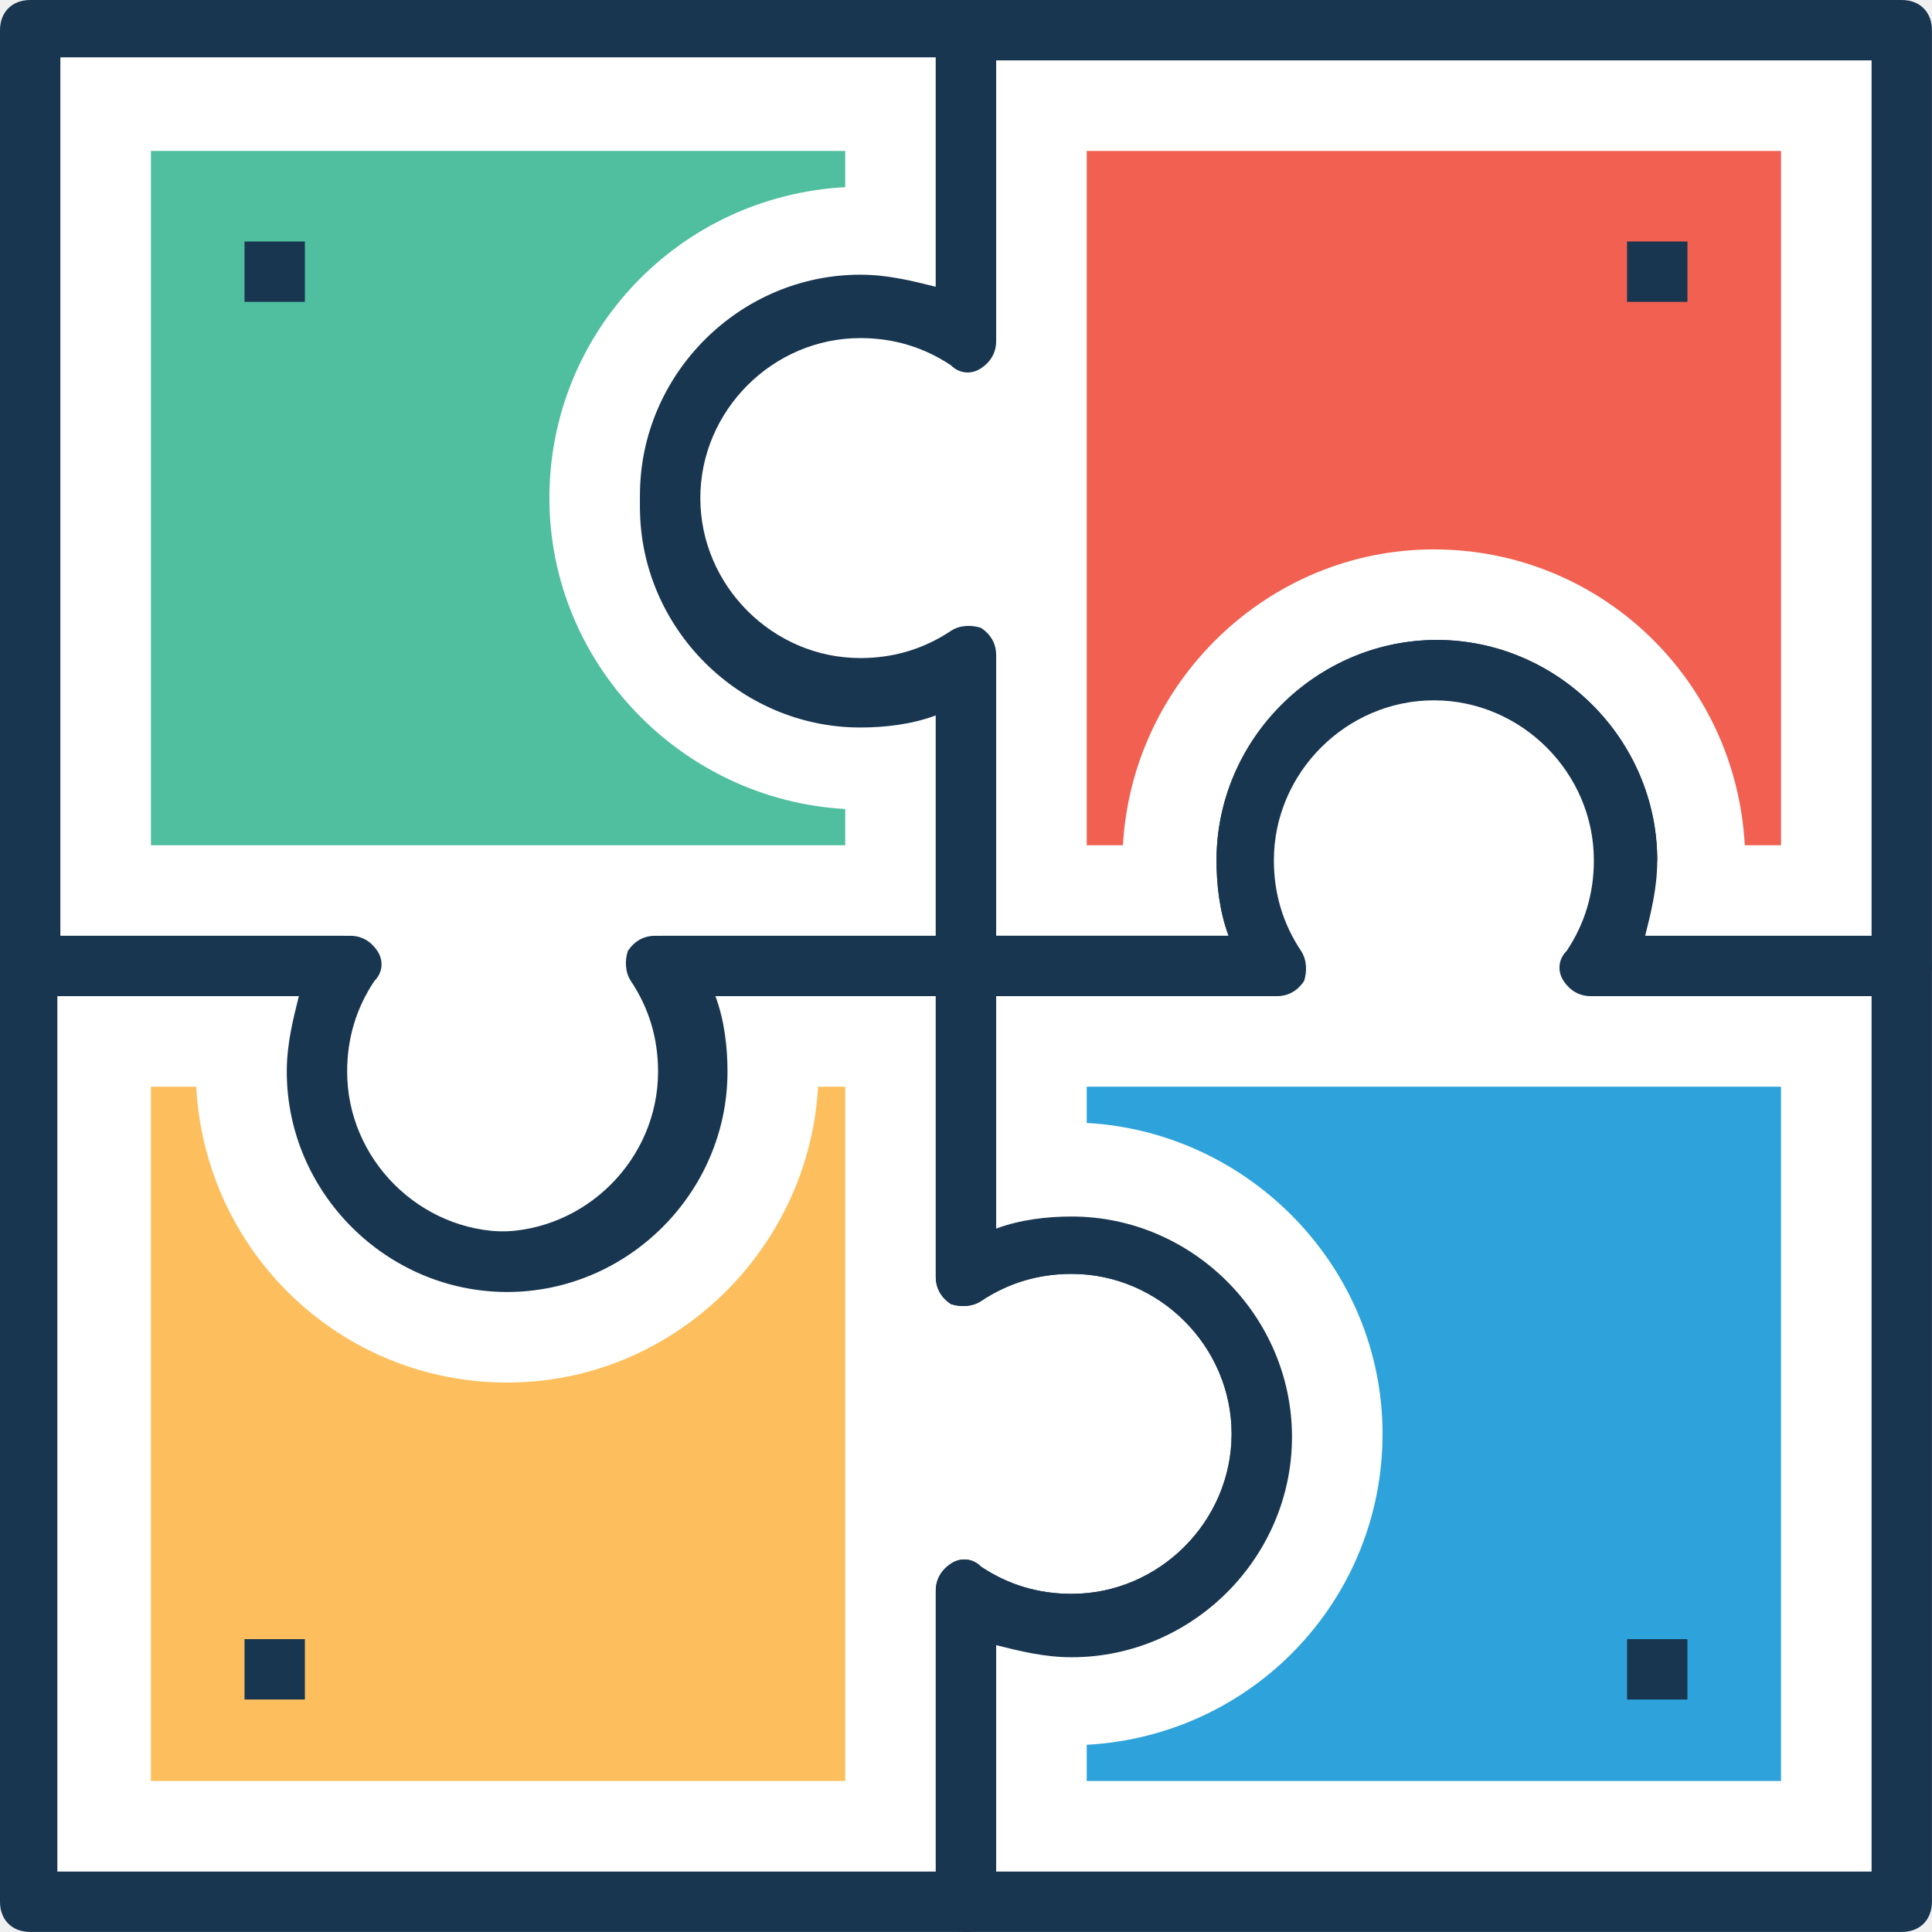
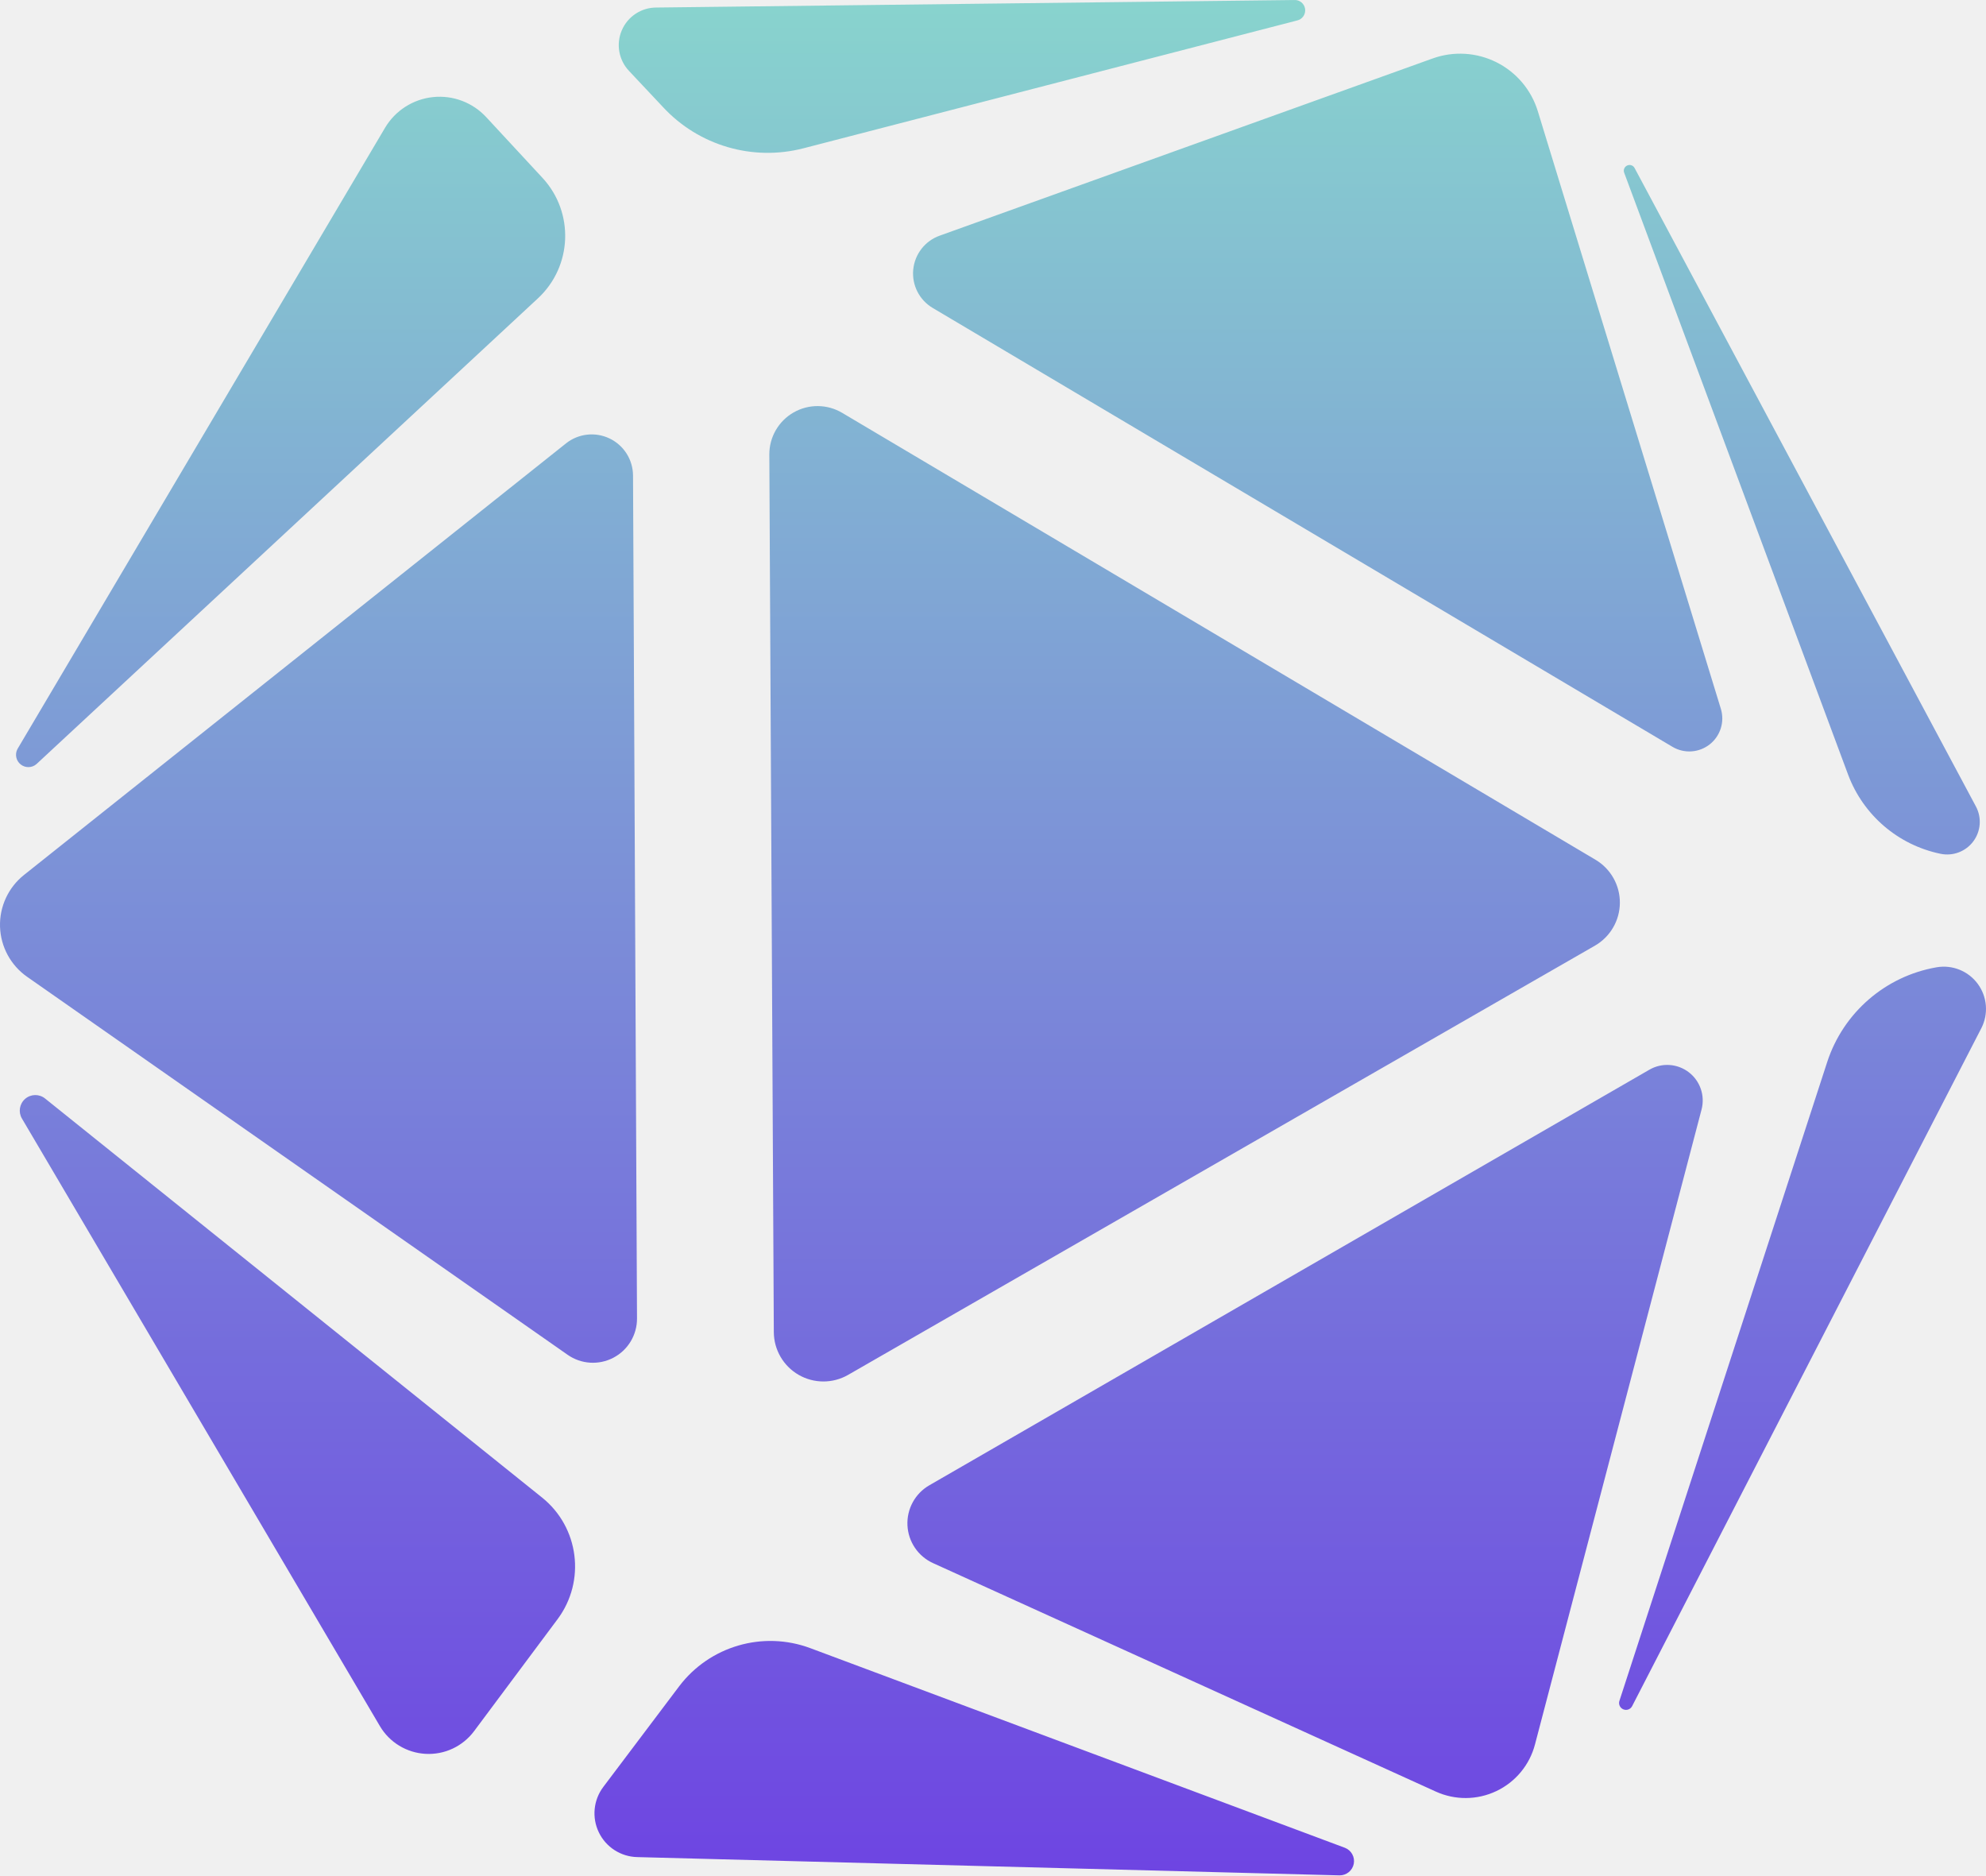
- <svg xmlns="http://www.w3.org/2000/svg" t="1658837541751" class="icon" viewBox="0 0 1024 1024" version="1.1" p-id="2354" width="128" height="128">
+ <svg xmlns="http://www.w3.org/2000/svg" width="77.752px" height="73.404px" viewBox="0 0 77.752 73.404" version="1.1">
  <defs>
-     <style type="text/css" />
+     <linearGradient x1="0%" y1="100%" x2="0%" y2="0%" id="linearGradient-ns9-rlui36-1">
+       <stop stop-color="#6E45E2" offset="0%" />
+       <stop stop-color="#88D3CE" offset="100%" />
+     </linearGradient>
  </defs>
-   <path d="M364.79 567.984c0-20.8-6.4-39.999-17.599-55.999h164.795v-159.996c-16 11.199-35.2 17.599-55.999 17.599-55.999 0-100.798-44.798-100.798-100.798s44.798-100.798 100.798-100.798c20.8 0 39.999 6.4 55.999 17.599V16H16v495.986h164.795c-11.199 16-17.599 35.2-17.599 55.999 0 55.999 44.798 100.798 100.798 100.798s100.796-44.802 100.796-100.8z" fill="#FFFFFF" p-id="2355" />
-   <path d="M263.992 684.78c-63.998 0-116.796-52.798-116.796-116.796 0-14.4 3.201-27.199 6.4-39.999H16C6.4 527.985 0 521.585 0 511.985V16C0 6.4 6.4 0 16 0h495.986C521.585 0 527.985 6.4 527.985 16v169.595c0 6.4-3.201 11.199-8 14.4-4.799 3.201-11.199 3.201-16-1.6-14.4-9.601-30.398-14.4-47.999-14.4-46.399 0-84.797 38.399-84.797 84.797s38.399 84.797 84.797 84.797c17.599 0 33.599-4.799 47.999-14.4 4.799-3.201 11.199-3.201 16-1.6 4.799 3.201 8 8 8 14.4v159.996c0 9.601-6.4 16-16 16h-139.196c4.799 12.8 6.4 27.199 6.4 39.999 1.6 63.998-51.198 116.796-115.196 116.796zM31.999 495.986H180.794c6.4 0 11.199 3.201 14.4 8s3.201 11.199-1.6 16c-9.601 14.4-14.4 30.398-14.4 47.999 0 46.399 38.399 84.797 84.797 84.797s84.797-38.399 84.797-84.797c0-17.599-4.799-33.599-14.4-47.999-3.201-4.799-3.201-11.199-1.6-16 3.201-4.799 8-8 14.4-8h148.795v-116.796c-12.8 4.799-27.199 6.4-39.999 6.4-63.998 0-116.796-52.798-116.796-116.796s52.798-116.796 116.796-116.796c14.4 0 27.199 3.201 39.999 6.4V30.398H31.999v465.588z" fill="#193651" p-id="2356" />
-   <path d="M511.985 16v164.795c-16-11.199-35.2-17.599-55.999-17.599-55.999 0-100.798 44.798-100.798 100.798s44.798 100.798 100.798 100.798c20.8 0 39.999-6.4 55.999-17.599v164.795h164.795c-11.199-16-17.599-35.2-17.599-55.999 0-55.999 44.798-100.798 100.798-100.798s100.798 44.798 100.798 100.798c0 20.8-6.4 39.999-17.599 55.999h164.795V16H511.985z" fill="#FFFFFF" p-id="2357" />
-   <path d="M1007.971 527.985h-164.795c-6.4 0-11.199-3.201-14.4-8s-3.201-11.199 1.6-16c9.601-14.4 14.4-30.398 14.4-47.999 0-46.399-38.399-84.797-84.797-84.797-46.399 0-84.797 38.399-84.797 84.797 0 16 4.799 31.999 12.8 44.798 3.201 3.201 4.799 6.4 4.799 11.199 0 9.601-6.4 16-16 16h-164.795c-9.601 0-16-6.4-16-16V372.786c-12.8 4.799-27.199 6.4-39.999 6.4-63.998 0-116.796-52.798-116.796-116.796s52.798-116.796 116.796-116.796c14.4 0 27.199 3.201 39.999 6.4V16c0-9.601 6.4-16 16-16h495.986c9.601 0 16 6.4 16 16v495.986c0 9.599-6.4 15.998-16 15.998z m-139.196-31.999h123.196V31.999H527.985V180.794c0 6.4-3.201 11.199-8 14.4s-11.199 3.201-16-1.6c-14.4-9.601-30.398-14.4-47.999-14.4-46.399 0-84.797 38.399-84.797 84.797s38.399 84.797 84.797 84.797c17.599 0 33.599-4.799 47.999-14.4 4.799-3.201 11.199-3.201 16-1.6 4.799 3.201 8 8 8 14.4v148.795h123.196c-4.799-12.8-6.4-27.199-6.4-39.999 0-63.998 52.798-116.796 116.796-116.796s116.796 52.798 116.796 116.796c-1.598 12.804-4.797 27.204-9.599 40.003z" fill="#193651" p-id="2358" />
-   <path d="M924.774 447.987c-4.799-87.998-76.797-156.795-164.795-156.795s-159.996 70.397-164.795 156.795h-19.199V79.998h367.989v367.989h-19.199z" fill="#F16051" p-id="2359" />
-   <path d="M79.998 447.987V79.998h367.989v19.199c-87.998 4.799-156.795 76.797-156.795 164.795s70.397 159.996 156.795 164.795v19.199H79.998z" fill="#4FBF9F" p-id="2360" />
-   <path d="M567.984 659.181c-20.8 0-39.999 6.4-55.999 17.599v-164.795h-159.996c11.199 16 17.599 35.2 17.599 55.999 0 55.999-44.798 100.798-100.798 100.798s-100.798-44.798-100.798-100.798c0-20.8 6.4-39.999 17.599-55.999H16v495.986h495.986v-164.795c16 11.199 35.2 17.599 55.999 17.599 55.999 0 100.798-44.798 100.798-100.798s-44.802-100.796-100.8-100.796z" fill="#FFFFFF" p-id="2361" />
-   <path d="M511.985 1023.971H16c-9.601 0-16-6.4-16-16V511.985c0-9.601 6.4-16 16-16h169.595c6.4 0 11.199 3.201 14.4 8 3.201 4.799 3.201 11.199-1.6 16-9.601 14.4-14.4 30.398-14.4 47.999 0 46.399 38.399 84.797 84.797 84.797s84.797-38.399 84.797-84.797c0-17.599-4.799-33.599-14.4-47.999-3.201-4.799-3.201-11.199-1.6-16 3.201-4.799 8-8 14.4-8h159.996c9.601 0 16 6.4 16 16v139.196c12.8-4.799 27.199-6.4 39.999-6.4 63.998 0 116.796 52.798 116.796 116.796s-52.798 116.796-116.796 116.796c-14.4 0-27.199-3.201-39.999-6.4v135.995c0 9.603-6.4 16.002-16 16.002zM31.999 991.972h463.987v-148.795c0-6.4 3.201-11.199 8-14.4s11.199-3.201 16 1.6c14.4 9.601 30.398 14.4 47.999 14.4 46.399 0 84.797-38.399 84.797-84.797s-38.399-84.797-84.797-84.797c-17.599 0-33.599 4.799-47.999 14.4-4.799 3.201-11.199 3.201-16 1.6-4.799-3.201-8-8-8-14.4V527.985h-116.796c4.799 12.8 6.4 27.199 6.4 39.999 0 63.998-52.798 116.796-116.796 116.796s-116.796-52.798-116.796-116.796c0-14.4 3.201-27.199 6.4-39.999H30.398v463.987h1.6z" fill="#193651" p-id="2362" />
-   <path d="M79.998 943.973V575.984h23.999c4.799 87.998 76.797 156.795 164.795 156.795s159.996-70.397 164.795-156.795h14.4v367.989H79.998z" fill="#FDBF5E" p-id="2363" />
-   <path d="M129.596 127.997h31.999v31.999H129.596zM862.375 127.997h31.999v31.999h-31.999z" fill="#193651" p-id="2364" />
-   <path d="M1007.971 511.985h-164.795c11.199-16 17.599-35.2 17.599-55.999 0-55.999-44.798-100.798-100.798-100.798s-100.798 44.798-100.798 100.798c0 20.8 6.4 39.999 17.599 55.999h-164.795v164.795c16-11.199 35.2-17.599 55.999-17.599 55.999 0 100.798 44.798 100.798 100.798s-44.798 100.798-100.798 100.798c-20.8 0-39.999-6.4-55.999-17.599v164.795h495.986V511.985z" fill="#FFFFFF" p-id="2365" />
-   <path d="M1007.971 1023.971H511.985c-9.601 0-16-6.4-16-16v-164.795c0-6.4 3.201-11.199 8-14.4s11.199-3.201 16 1.6c14.4 9.601 30.398 14.4 47.999 14.4 46.399 0 84.797-38.399 84.797-84.797s-38.399-84.797-84.797-84.797c-17.599 0-33.599 4.799-47.999 14.4-4.799 3.201-11.199 3.201-16 1.6-4.799-3.201-8-8-8-14.4v-164.795c0-9.601 6.4-16 16-16h139.196c-4.799-12.8-6.4-27.199-6.4-39.999 0-63.998 52.798-116.796 116.796-116.796s116.796 52.798 116.796 116.796c0 14.4-3.201 27.199-6.4 39.999h135.995c4.799 0 8 1.6 11.199 4.799 3.199 3.201 4.799 6.4 4.799 11.199v495.986c0.004 9.601-6.396 16-15.996 16zM527.985 991.972h463.987V527.985h-148.795c-6.4 0-11.199-3.201-14.4-8s-3.201-11.199 1.6-16c9.601-14.4 14.4-30.398 14.4-47.999 0-46.399-38.399-84.797-84.797-84.797-46.399 0-84.797 38.399-84.797 84.797 0 17.599 4.799 33.599 14.4 47.999 3.201 4.799 3.201 11.199 1.6 16-3.201 4.799-8 8-14.4 8H527.985v123.196c12.8-4.799 27.199-6.4 39.999-6.4 63.998 0 116.796 52.798 116.796 116.796s-52.798 116.796-116.796 116.796c-14.4 0-27.199-3.201-39.999-6.4v119.999z" fill="#193651" p-id="2366" />
-   <path d="M575.984 943.973v-19.199c87.998-4.799 156.795-76.797 156.795-164.795s-70.397-159.996-156.795-164.795v-19.199h367.989v367.989H575.984z" fill="#2EA2DB" p-id="2367" />
-   <path d="M129.596 868.774h31.999v31.999H129.596zM862.375 868.774h31.999v31.999h-31.999z" fill="#193651" p-id="2368" />
+   <g id="页面-1" stroke="none" stroke-width="1" fill="none" fill-rule="evenodd">
+     <g id="icon" transform="translate(0, -0)" fill="url(#linearGradient-ns9-rlui36-1)" fill-rule="nonzero">
+       <path d="M25.96,4.195 C27.357,5.701 29.468,6.319 31.457,5.804 L50.772,0.804 C50.982,0.762 51.124,0.564 51.095,0.351 C51.066,0.139 50.877,-0.015 50.663,0.001 L25.695,0.295 C25.107,0.295 24.576,0.645 24.344,1.185 C24.112,1.725 24.223,2.351 24.628,2.778 L25.96,4.195 Z M60.204,4.348 C59.949,3.517 59.364,2.826 58.586,2.437 C57.808,2.048 56.905,1.994 56.086,2.289 L36.786,9.225 C36.214,9.43 35.811,9.948 35.753,10.554 C35.695,11.159 35.992,11.744 36.516,12.054 L65.48,29.233 C65.939,29.504 66.517,29.465 66.935,29.136 C67.353,28.807 67.527,28.255 67.372,27.745 L60.204,4.348 Z M30.295,52.142 C30.299,52.833 30.669,53.469 31.268,53.814 C31.866,54.158 32.602,54.159 33.201,53.816 L62.413,37.031 L62.439,37.016 C63.04,36.671 63.413,36.033 63.418,35.34 C63.423,34.647 63.059,34.004 62.463,33.651 L32.972,16.16 C32.387,15.812 31.66,15.806 31.069,16.144 C30.479,16.482 30.115,17.112 30.119,17.792 L30.295,52.142 Z M77.569,40.245 C77.855,39.689 77.802,39.018 77.432,38.513 C77.062,38.008 76.439,37.755 75.822,37.86 C73.817,38.206 72.168,39.632 71.536,41.566 L63.398,66.581 C63.359,66.713 63.427,66.854 63.554,66.906 C63.682,66.959 63.829,66.908 63.895,66.786 L77.569,40.245 Z M75.975,33.419 C76.46,33.519 76.959,33.329 77.255,32.932 C77.551,32.535 77.591,32.002 77.357,31.566 L64.001,6.589 C63.95,6.476 63.817,6.426 63.704,6.478 C63.591,6.529 63.541,6.662 63.592,6.775 L72.354,30.322 C72.948,31.908 74.315,33.078 75.975,33.419 Z M22.222,53.028 C22.75,53.398 23.442,53.443 24.014,53.143 C24.586,52.844 24.943,52.25 24.939,51.604 L24.783,18.61 C24.779,17.991 24.422,17.429 23.864,17.162 C23.306,16.895 22.644,16.969 22.16,17.354 L0.942,34.245 C0.326,34.734 -0.023,35.486 0.001,36.272 C0.026,37.058 0.42,37.787 1.066,38.236 L22.222,53.028 Z M0.683,29.319 C0.575,29.524 0.628,29.778 0.811,29.922 C0.993,30.066 1.253,30.06 1.428,29.907 L21.066,11.672 C22.409,10.419 22.488,8.316 21.242,6.966 L19.039,4.589 C18.508,4.012 17.734,3.719 16.954,3.8 C16.173,3.881 15.476,4.326 15.075,5.001 L0.683,29.319 Z M31.722,64.51 C29.869,63.821 27.783,64.428 26.589,66.004 L23.622,69.939 C23.233,70.452 23.164,71.14 23.444,71.72 C23.723,72.3 24.304,72.674 24.948,72.689 L52.445,73.404 C52.715,73.407 52.948,73.216 53,72.951 C53.051,72.686 52.905,72.423 52.654,72.325 L31.722,64.51 Z M66.616,43.428 C66.759,42.884 66.561,42.309 66.115,41.968 C65.668,41.627 65.061,41.588 64.575,41.869 L36.383,58.136 C35.826,58.457 35.496,59.063 35.527,59.705 C35.558,60.347 35.945,60.918 36.53,61.183 L56.213,70.125 C56.967,70.468 57.835,70.461 58.584,70.105 C59.333,69.749 59.886,69.08 60.095,68.278 L66.616,43.428 Z M21.828,63.378 C22.941,61.886 22.673,59.781 21.222,58.616 L1.766,42.998 C1.536,42.812 1.207,42.818 0.984,43.011 C0.761,43.205 0.709,43.53 0.86,43.783 L14.872,67.56 C15.249,68.2 15.921,68.608 16.662,68.648 C17.404,68.689 18.116,68.355 18.56,67.76 L21.828,63.378 Z" id="形状" />
+     </g>
+   </g>
</svg>
